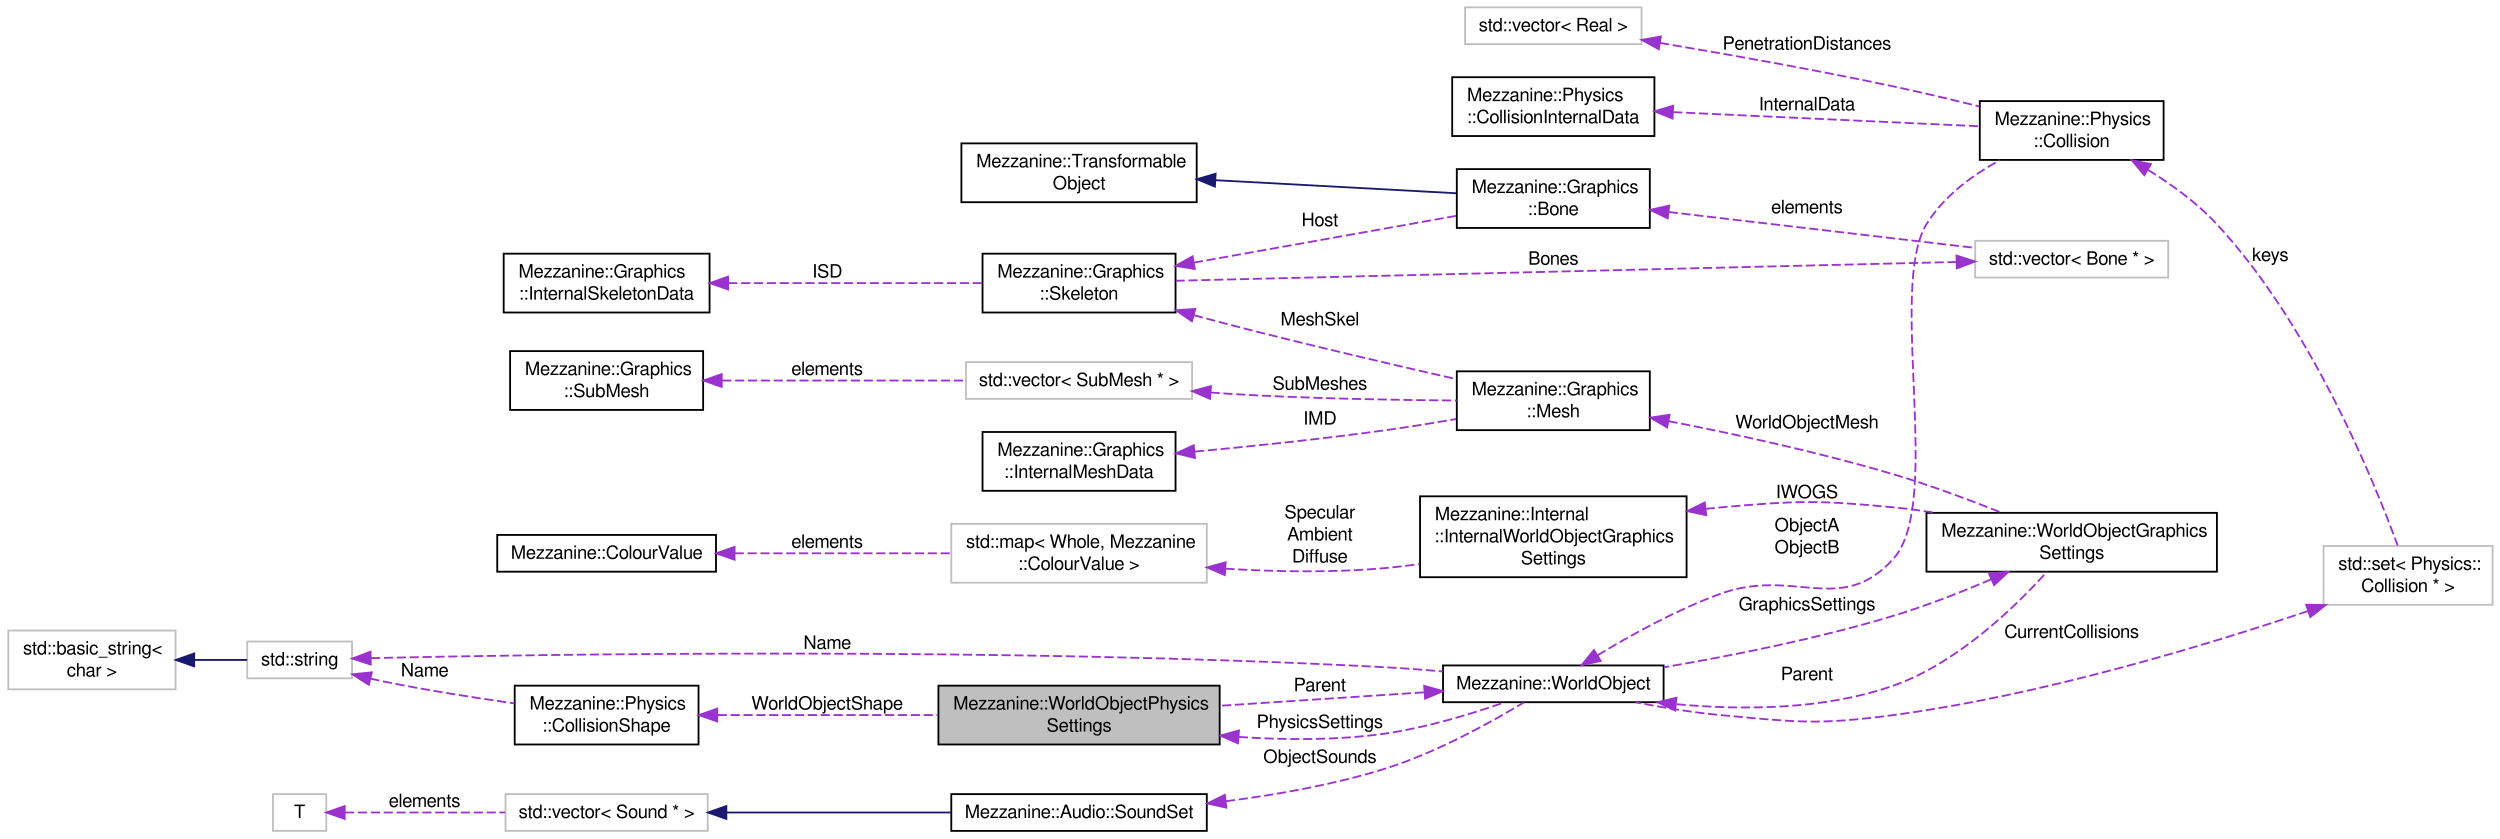
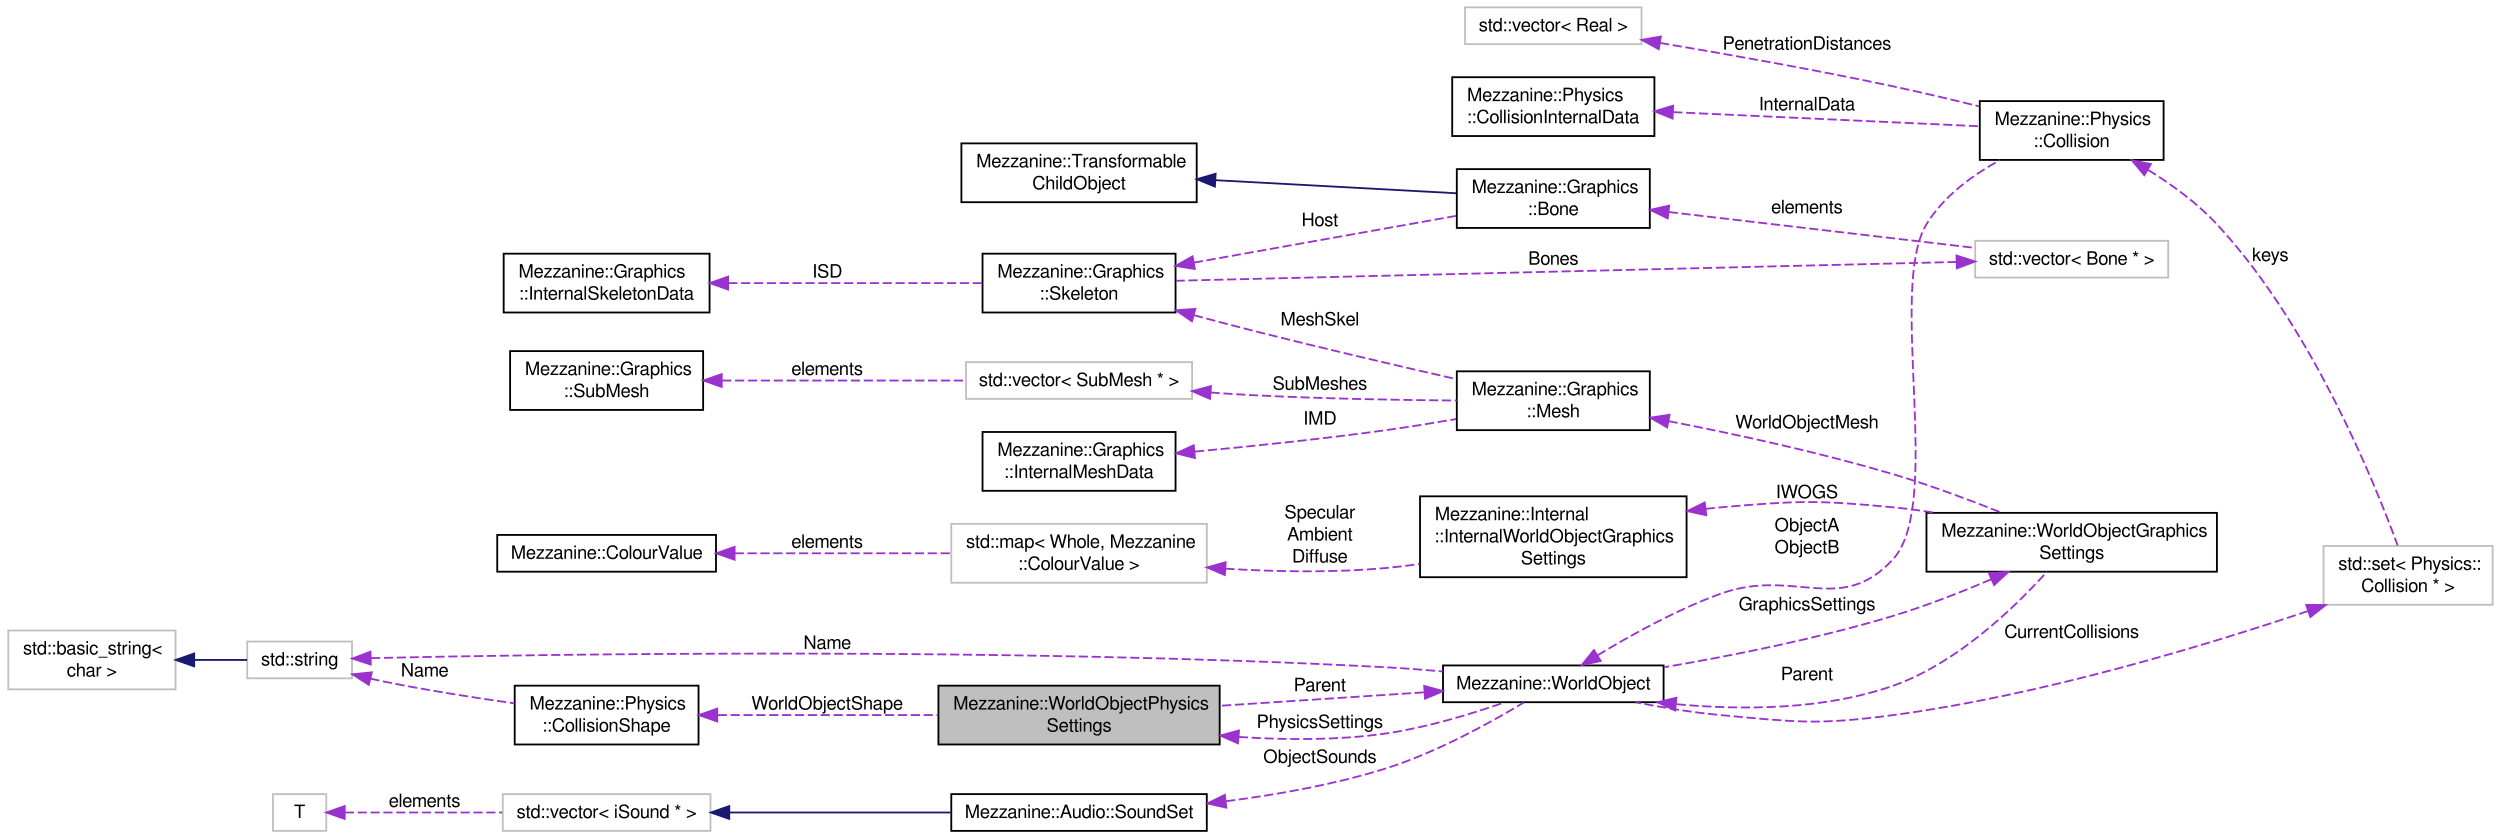
<svg xmlns="http://www.w3.org/2000/svg" xmlns:xlink="http://www.w3.org/1999/xlink" width="1360pt" height="456pt" viewBox="0.00 0.00 1360.00 456.00">
  <g id="graph1" class="graph" transform="scale(1 1) rotate(0) translate(4 452)">
    <g id="node1" class="node">
      <polygon fill="#bfbfbf" stroke="black" points="506.5,-47 506.5,-79 659.5,-79 659.5,-47 506.5,-47" />
      <text text-anchor="start" x="514.5" y="-66" font-family="FreeSans" font-size="10.00">Mezzanine::WorldObjectPhysics</text>
      <text text-anchor="middle" x="583" y="-54" font-family="FreeSans" font-size="10.00">Settings</text>
    </g>
    <g id="node2" class="node">
      <a xlink:href="classMezzanine_1_1WorldObject.xhtml" target="_top" xlink:title="This is the base class from which classes that are insertable into the physical world.">
        <polygon fill="none" stroke="black" points="781,-70 781,-90 901,-90 901,-70 781,-70" />
        <text text-anchor="middle" x="841" y="-77" font-family="FreeSans" font-size="10.00">Mezzanine::WorldObject</text>
      </a>
    </g>
    <g id="edge10" class="edge">
      <path fill="none" stroke="#9a32cd" stroke-dasharray="5,2" d="M669.919,-51.103C695.781,-49.364 724.117,-49.241 750,-53 772.179,-56.221 796.476,-63.64 814.38,-69.887" />
      <polygon fill="#9a32cd" stroke="#9a32cd" points="669.468,-47.627 659.763,-51.875 669.999,-54.607 669.468,-47.627" />
      <text text-anchor="middle" x="714" y="-56" font-family="FreeSans" font-size="10.00"> PhysicsSettings</text>
    </g>
    <g id="edge2" class="edge">
      <path fill="none" stroke="#9a32cd" stroke-dasharray="5,2" d="M770.545,-75.358C736.207,-73.095 694.844,-70.37 659.71,-68.055" />
      <polygon fill="#9a32cd" stroke="#9a32cd" points="770.753,-78.879 780.962,-76.044 771.214,-71.894 770.753,-78.879" />
      <text text-anchor="middle" x="714" y="-76" font-family="FreeSans" font-size="10.00"> Parent</text>
    </g>
    <g id="node17" class="node">
      <a xlink:href="classMezzanine_1_1Physics_1_1Collision.xhtml" target="_top" xlink:title="This is an event class used to track collsions in the physics world.">
        <polygon fill="none" stroke="black" points="1073,-365 1073,-397 1173,-397 1173,-365 1073,-365" />
        <text text-anchor="start" x="1081" y="-384" font-family="FreeSans" font-size="10.00">Mezzanine::Physics</text>
        <text text-anchor="middle" x="1123" y="-372" font-family="FreeSans" font-size="10.00">::Collision</text>
      </a>
    </g>
    <g id="edge22" class="edge">
      <path fill="none" stroke="#9a32cd" stroke-dasharray="5,2" d="M865.051,-95.493C882.888,-106.34 908.145,-120.381 932,-129 972.087,-143.483 997.419,-116.38 1026,-148 1053.25,-178.15 1022.82,-295.311 1044,-330 1053.27,-345.188 1068.97,-356.688 1083.94,-364.888" />
      <polygon fill="#9a32cd" stroke="#9a32cd" points="866.79,-92.453 856.446,-90.158 863.1,-98.402 866.79,-92.453" />
      <text text-anchor="middle" x="979" y="-163" font-family="FreeSans" font-size="10.00"> ObjectA</text>
      <text text-anchor="middle" x="979" y="-151" font-family="FreeSans" font-size="10.00">ObjectB</text>
    </g>
    <g id="node24" class="node">
      <a xlink:href="classMezzanine_1_1WorldObjectGraphicsSettings.xhtml" target="_top" xlink:title="This is a helper class for configuring graphics settings of a World Object.">
        <polygon fill="none" stroke="black" points="1044,-141 1044,-173 1202,-173 1202,-141 1044,-141" />
        <text text-anchor="start" x="1052" y="-160" font-family="FreeSans" font-size="10.00">Mezzanine::WorldObjectGraphics</text>
        <text text-anchor="middle" x="1123" y="-148" font-family="FreeSans" font-size="10.00">Settings</text>
      </a>
    </g>
    <g id="edge28" class="edge">
      <path fill="none" stroke="#9a32cd" stroke-dasharray="5,2" d="M908.063,-68.906C944.014,-65.592 988.501,-65.793 1026,-79 1060.85,-91.275 1092.42,-121.954 1109.55,-140.973" />
      <polygon fill="#9a32cd" stroke="#9a32cd" points="907.267,-65.47 897.681,-69.982 907.988,-72.433 907.267,-65.47" />
      <text text-anchor="middle" x="979" y="-82" font-family="FreeSans" font-size="10.00"> Parent</text>
    </g>
    <g id="node4" class="node">
      <a xlink:href="classMezzanine_1_1Audio_1_1SoundSet.xhtml" target="_top" xlink:title="This is a vector that stores sounds.">
        <polygon fill="none" stroke="black" points="513.5,-0 513.5,-20 652.5,-20 652.5,-0 513.5,-0" />
        <text text-anchor="middle" x="583" y="-7" font-family="FreeSans" font-size="10.00">Mezzanine::Audio::SoundSet</text>
      </a>
    </g>
    <g id="edge4" class="edge">
      <path fill="none" stroke="#9a32cd" stroke-dasharray="5,2" d="M662.928,-16.138C690.91,-19.683 722.259,-25.255 750,-34 777.689,-42.729 807.248,-59.152 824.917,-69.829" />
      <polygon fill="#9a32cd" stroke="#9a32cd" points="663.129,-12.637 652.784,-14.922 662.296,-19.588 663.129,-12.637" />
      <text text-anchor="middle" x="714" y="-37" font-family="FreeSans" font-size="10.00"> ObjectSounds</text>
    </g>
    <g id="node6" class="node">
      <a xlink:title="STL class.">
-         <polygon fill="none" stroke="#bfbfbf" points="271,-0 271,-20 381,-20 381,-0 271,-0" />
-         <text text-anchor="middle" x="326" y="-7" font-family="FreeSans" font-size="10.00">std::vector&lt; Sound * &gt;</text>
+         <polygon fill="none" stroke="#bfbfbf" points="269.5,-0 269.5,-20 382.5,-20 382.5,-0 269.5,-0" />
+         <text text-anchor="middle" x="326" y="-7" font-family="FreeSans" font-size="10.00">std::vector&lt; iSound * &gt;</text>
      </a>
    </g>
    <g id="edge6" class="edge">
-       <path fill="none" stroke="midnightblue" d="M391.375,-10C428.628,-10 475.298,-10 513.254,-10" />
-       <polygon fill="midnightblue" stroke="midnightblue" points="391.133,-6.5 381.133,-10 391.133,-13.5 391.133,-6.5" />
+       <path fill="none" stroke="midnightblue" d="M392.891,-10C429.85,-10 475.716,-10 513.137,-10" />
+       <polygon fill="midnightblue" stroke="midnightblue" points="392.718,-6.5 382.718,-10 392.718,-13.5 392.718,-6.5" />
    </g>
    <g id="node8" class="node">
      <polygon fill="none" stroke="#bfbfbf" points="144.5,-0 144.5,-20 173.5,-20 173.5,-0 144.5,-0" />
      <text text-anchor="middle" x="159" y="-7" font-family="FreeSans" font-size="10.00">T</text>
    </g>
    <g id="edge8" class="edge">
-       <path fill="none" stroke="#9a32cd" stroke-dasharray="5,2" d="M183.709,-10C206.551,-10 241.307,-10 270.751,-10" />
+       <path fill="none" stroke="#9a32cd" stroke-dasharray="5,2" d="M183.543,-10C205.991,-10 240.045,-10 269.229,-10" />
      <polygon fill="#9a32cd" stroke="#9a32cd" points="183.528,-6.5 173.528,-10 183.528,-13.5 183.528,-6.5" />
      <text text-anchor="middle" x="227" y="-13" font-family="FreeSans" font-size="10.00"> elements</text>
    </g>
    <g id="node11" class="node">
      <a xlink:title="STL class.">
        <polygon fill="none" stroke="#bfbfbf" points="130.5,-83 130.5,-103 187.5,-103 187.5,-83 130.5,-83" />
        <text text-anchor="middle" x="159" y="-90" font-family="FreeSans" font-size="10.00">std::string</text>
      </a>
    </g>
    <g id="edge12" class="edge">
      <path fill="none" stroke="#9a32cd" stroke-dasharray="5,2" d="M197.859,-93.985C292.431,-96.111 542.077,-100.087 750,-89 759.987,-88.467 770.57,-87.652 780.851,-86.725" />
      <polygon fill="#9a32cd" stroke="#9a32cd" points="197.705,-90.481 187.627,-93.749 197.544,-97.479 197.705,-90.481" />
      <text text-anchor="middle" x="446" y="-99" font-family="FreeSans" font-size="10.00"> Name</text>
    </g>
    <g id="node52" class="node">
      <a xlink:href="classMezzanine_1_1Physics_1_1CollisionShape.xhtml" target="_top" xlink:title="This is the base class for all collision shapes.">
        <polygon fill="none" stroke="black" points="276,-47 276,-79 376,-79 376,-47 276,-47" />
        <text text-anchor="start" x="284" y="-66" font-family="FreeSans" font-size="10.00">Mezzanine::Physics</text>
        <text text-anchor="middle" x="326" y="-54" font-family="FreeSans" font-size="10.00">::CollisionShape</text>
      </a>
    </g>
    <g id="edge58" class="edge">
      <path fill="none" stroke="#9a32cd" stroke-dasharray="5,2" d="M197.465,-82.844C200.346,-82.186 203.214,-81.563 206,-81 228.817,-76.388 254.294,-72.404 275.884,-69.365" />
      <polygon fill="#9a32cd" stroke="#9a32cd" points="196.637,-79.443 187.727,-85.175 198.267,-86.251 196.637,-79.443" />
      <text text-anchor="middle" x="227" y="-84" font-family="FreeSans" font-size="10.00"> Name</text>
    </g>
    <g id="node13" class="node">
      <a xlink:title="STL class.">
        <polygon fill="none" stroke="#bfbfbf" points="0.5,-77 0.5,-109 91.5,-109 91.5,-77 0.5,-77" />
        <text text-anchor="start" x="8.5" y="-96" font-family="FreeSans" font-size="10.00">std::basic_string&lt;</text>
        <text text-anchor="middle" x="46" y="-84" font-family="FreeSans" font-size="10.00"> char &gt;</text>
      </a>
    </g>
    <g id="edge14" class="edge">
      <path fill="none" stroke="midnightblue" d="M101.885,-93C111.778,-93 121.695,-93 130.425,-93" />
      <polygon fill="midnightblue" stroke="midnightblue" points="101.636,-89.5 91.636,-93 101.636,-96.5 101.636,-89.5" />
    </g>
    <g id="node15" class="node">
      <polygon fill="none" stroke="#bfbfbf" points="1260,-123 1260,-155 1352,-155 1352,-123 1260,-123" />
      <text text-anchor="start" x="1268" y="-142" font-family="FreeSans" font-size="10.00">std::set&lt; Physics::</text>
      <text text-anchor="middle" x="1306" y="-130" font-family="FreeSans" font-size="10.00">Collision * &gt;</text>
    </g>
    <g id="edge16" class="edge">
      <path fill="none" stroke="#9a32cd" stroke-dasharray="5,2" d="M1251.5,-119.576C1195.7,-100.8 1106.07,-73.674 1026,-63 984.589,-57.48 973.6,-59.148 932,-63 916.797,-64.408 900.345,-67.112 885.666,-69.956" />
      <polygon fill="#9a32cd" stroke="#9a32cd" points="1250.58,-122.96 1261.17,-122.863 1252.83,-116.332 1250.58,-122.96" />
      <text text-anchor="middle" x="1123" y="-105" font-family="FreeSans" font-size="10.00"> CurrentCollisions</text>
    </g>
    <g id="edge18" class="edge">
      <path fill="none" stroke="#9a32cd" stroke-dasharray="5,2" d="M1164.56,-359.567C1177.6,-351.505 1191.35,-341.473 1202,-330 1252.98,-275.064 1287.43,-190.487 1300.33,-155.264" />
      <polygon fill="#9a32cd" stroke="#9a32cd" points="1162.51,-356.715 1155.7,-364.827 1166.08,-362.735 1162.51,-356.715" />
      <text text-anchor="middle" x="1231" y="-310" font-family="FreeSans" font-size="10.00"> keys</text>
    </g>
    <g id="node19" class="node">
      <polygon fill="none" stroke="#bfbfbf" points="793,-428 793,-448 889,-448 889,-428 793,-428" />
      <text text-anchor="middle" x="841" y="-435" font-family="FreeSans" font-size="10.00">std::vector&lt; Real &gt;</text>
    </g>
    <g id="edge20" class="edge">
      <path fill="none" stroke="#9a32cd" stroke-dasharray="5,2" d="M899.07,-428.653C935.616,-422.521 983.705,-413.994 1026,-405 1041.27,-401.752 1057.79,-397.822 1072.8,-394.09" />
      <polygon fill="#9a32cd" stroke="#9a32cd" points="898.371,-425.221 889.083,-430.318 899.522,-432.126 898.371,-425.221" />
      <text text-anchor="middle" x="979" y="-425" font-family="FreeSans" font-size="10.00"> PenetrationDistances</text>
    </g>
    <g id="node22" class="node">
      <a xlink:href="structMezzanine_1_1Physics_1_1CollisionInternalData.xhtml" target="_top" xlink:title="Used to insulate the interface from the implementation details for bullet.">
        <polygon fill="none" stroke="black" points="786,-378 786,-410 896,-410 896,-378 786,-378" />
        <text text-anchor="start" x="794" y="-397" font-family="FreeSans" font-size="10.00">Mezzanine::Physics</text>
        <text text-anchor="middle" x="841" y="-385" font-family="FreeSans" font-size="10.00">::CollisionInternalData</text>
      </a>
    </g>
    <g id="edge24" class="edge">
      <path fill="none" stroke="#9a32cd" stroke-dasharray="5,2" d="M906.252,-390.992C957,-388.652 1026.37,-385.455 1072.83,-383.313" />
      <polygon fill="#9a32cd" stroke="#9a32cd" points="905.87,-387.506 896.042,-391.463 906.192,-394.498 905.87,-387.506" />
      <text text-anchor="middle" x="979" y="-392" font-family="FreeSans" font-size="10.00"> InternalData</text>
    </g>
    <g id="edge26" class="edge">
      <path fill="none" stroke="#9a32cd" stroke-dasharray="5,2" d="M1079.22,-136.837C1062.79,-129.831 1043.78,-122.388 1026,-117 985.093,-104.603 937.818,-95.23 901.297,-89.02" />
      <polygon fill="#9a32cd" stroke="#9a32cd" points="1078.01,-140.125 1088.57,-140.893 1080.79,-133.703 1078.01,-140.125" />
      <text text-anchor="middle" x="979" y="-120" font-family="FreeSans" font-size="10.00"> GraphicsSettings</text>
    </g>
    <g id="node27" class="node">
      <a xlink:href="classMezzanine_1_1Graphics_1_1Mesh.xhtml" target="_top" xlink:title="This class is used to check and modify the properties of a graphics mesh.">
        <polygon fill="none" stroke="black" points="788.5,-218 788.5,-250 893.5,-250 893.5,-218 788.5,-218" />
        <text text-anchor="start" x="796.5" y="-237" font-family="FreeSans" font-size="10.00">Mezzanine::Graphics</text>
        <text text-anchor="middle" x="841" y="-225" font-family="FreeSans" font-size="10.00">::Mesh</text>
      </a>
    </g>
    <g id="edge30" class="edge">
      <path fill="none" stroke="#9a32cd" stroke-dasharray="5,2" d="M903.674,-222.9C939.782,-215.898 985.833,-205.928 1026,-194 1045.7,-188.151 1067.09,-180.174 1084.76,-173.124" />
      <polygon fill="#9a32cd" stroke="#9a32cd" points="902.93,-219.479 893.766,-224.796 904.246,-226.354 902.93,-219.479" />
      <text text-anchor="middle" x="979" y="-219" font-family="FreeSans" font-size="10.00"> WorldObjectMesh</text>
    </g>
    <g id="node29" class="node">
      <a xlink:href="classMezzanine_1_1Graphics_1_1InternalMeshData.xhtml" target="_top" xlink:title="This class is used to store the internal structures needed by the Mesh class.">
        <polygon fill="none" stroke="black" points="530.5,-185 530.5,-217 635.5,-217 635.5,-185 530.5,-185" />
        <text text-anchor="start" x="538.5" y="-204" font-family="FreeSans" font-size="10.00">Mezzanine::Graphics</text>
        <text text-anchor="middle" x="583" y="-192" font-family="FreeSans" font-size="10.00">::InternalMeshData</text>
      </a>
    </g>
    <g id="edge32" class="edge">
      <path fill="none" stroke="#9a32cd" stroke-dasharray="5,2" d="M646.1,-206.334C677.411,-209.257 715.766,-213.254 750,-218 762.393,-219.718 775.683,-221.874 788.171,-224.043" />
      <polygon fill="#9a32cd" stroke="#9a32cd" points="646.046,-202.814 635.767,-205.384 645.405,-209.785 646.046,-202.814" />
      <text text-anchor="middle" x="714" y="-221" font-family="FreeSans" font-size="10.00"> IMD</text>
    </g>
    <g id="node31" class="node">
      <a xlink:href="classMezzanine_1_1Graphics_1_1Skeleton.xhtml" target="_top" xlink:title="This class encapsulates the Skeletal animation functionality of a Mesh.">
        <polygon fill="none" stroke="black" points="530.5,-282 530.5,-314 635.5,-314 635.5,-282 530.5,-282" />
        <text text-anchor="start" x="538.5" y="-301" font-family="FreeSans" font-size="10.00">Mezzanine::Graphics</text>
        <text text-anchor="middle" x="583" y="-289" font-family="FreeSans" font-size="10.00">::Skeleton</text>
      </a>
    </g>
    <g id="edge34" class="edge">
      <path fill="none" stroke="#9a32cd" stroke-dasharray="5,2" d="M645.486,-280.535C656.309,-277.614 667.466,-274.668 678,-272 714.759,-262.689 756.398,-252.996 788.39,-245.73" />
      <polygon fill="#9a32cd" stroke="#9a32cd" points="644.4,-277.203 635.668,-283.202 646.235,-283.958 644.4,-277.203" />
      <text text-anchor="middle" x="714" y="-275" font-family="FreeSans" font-size="10.00"> MeshSkel</text>
    </g>
    <g id="node35" class="node">
      <a xlink:href="classMezzanine_1_1Graphics_1_1Bone.xhtml" target="_top" xlink:title="This class encapsulates the bones contained in a skeleton used for animation.">
        <polygon fill="none" stroke="black" points="788.5,-328 788.5,-360 893.5,-360 893.5,-328 788.5,-328" />
        <text text-anchor="start" x="796.5" y="-347" font-family="FreeSans" font-size="10.00">Mezzanine::Graphics</text>
        <text text-anchor="middle" x="841" y="-335" font-family="FreeSans" font-size="10.00">::Bone</text>
      </a>
    </g>
    <g id="edge42" class="edge">
      <path fill="none" stroke="#9a32cd" stroke-dasharray="5,2" d="M645.451,-309.135C689.094,-316.916 746.733,-327.193 788.11,-334.57" />
      <polygon fill="#9a32cd" stroke="#9a32cd" points="645.98,-305.674 635.521,-307.364 644.752,-312.565 645.98,-305.674" />
      <text text-anchor="middle" x="714" y="-329" font-family="FreeSans" font-size="10.00"> Host</text>
    </g>
    <g id="node33" class="node">
      <polygon fill="none" stroke="#bfbfbf" points="1070.5,-301 1070.5,-321 1175.5,-321 1175.5,-301 1070.5,-301" />
      <text text-anchor="middle" x="1123" y="-308" font-family="FreeSans" font-size="10.00">std::vector&lt; Bone * &gt;</text>
    </g>
    <g id="edge36" class="edge">
      <path fill="none" stroke="#9a32cd" stroke-dasharray="5,2" d="M1060.39,-309.493C953.07,-306.909 735.899,-301.681 635.761,-299.27" />
      <polygon fill="#9a32cd" stroke="#9a32cd" points="1060.34,-312.992 1070.42,-309.734 1060.51,-305.995 1060.34,-312.992" />
      <text text-anchor="middle" x="841" y="-308" font-family="FreeSans" font-size="10.00"> Bones</text>
    </g>
    <g id="edge38" class="edge">
      <path fill="none" stroke="#9a32cd" stroke-dasharray="5,2" d="M903.752,-336.657C953.719,-330.809 1022.87,-322.717 1070.07,-317.194" />
      <polygon fill="#9a32cd" stroke="#9a32cd" points="903.237,-333.193 893.711,-337.832 904.05,-340.146 903.237,-333.193" />
      <text text-anchor="middle" x="979" y="-336" font-family="FreeSans" font-size="10.00"> elements</text>
    </g>
    <g id="node37" class="node">
-       <a xlink:href="classMezzanine_1_1TransformableObject.xhtml" target="_top" xlink:title="This is an interface for all 3D objects that can have their full transforms manipulated.">
+       <a xlink:href="classMezzanine_1_1TransformableChildObject.xhtml" target="_top" xlink:title="This is an interface for all child 3D objects that can have their full transforms manipulated...">
        <polygon fill="none" stroke="black" points="519,-342 519,-374 647,-374 647,-342 519,-342" />
        <text text-anchor="start" x="527" y="-361" font-family="FreeSans" font-size="10.00">Mezzanine::Transformable</text>
-         <text text-anchor="middle" x="583" y="-349" font-family="FreeSans" font-size="10.00">Object</text>
+         <text text-anchor="middle" x="583" y="-349" font-family="FreeSans" font-size="10.00">ChildObject</text>
      </a>
    </g>
    <g id="edge40" class="edge">
      <path fill="none" stroke="midnightblue" d="M657.249,-353.971C699.081,-351.701 750.343,-348.919 788.085,-346.871" />
      <polygon fill="midnightblue" stroke="midnightblue" points="656.902,-350.485 647.107,-354.521 657.282,-357.474 656.902,-350.485" />
    </g>
    <g id="node40" class="node">
      <a xlink:href="classMezzanine_1_1Graphics_1_1InternalSkeletonData.xhtml" target="_top" xlink:title="This class is used to store the internal structures needed by the Skeleton class.">
        <polygon fill="none" stroke="black" points="270,-282 270,-314 382,-314 382,-282 270,-282" />
        <text text-anchor="start" x="278" y="-301" font-family="FreeSans" font-size="10.00">Mezzanine::Graphics</text>
        <text text-anchor="middle" x="326" y="-289" font-family="FreeSans" font-size="10.00">::InternalSkeletonData</text>
      </a>
    </g>
    <g id="edge44" class="edge">
      <path fill="none" stroke="#9a32cd" stroke-dasharray="5,2" d="M392.146,-298C435.029,-298 490.141,-298 530.108,-298" />
      <polygon fill="#9a32cd" stroke="#9a32cd" points="392.082,-294.5 382.082,-298 392.082,-301.5 392.082,-294.5" />
      <text text-anchor="middle" x="446" y="-301" font-family="FreeSans" font-size="10.00"> ISD</text>
    </g>
    <g id="node42" class="node">
      <polygon fill="none" stroke="#bfbfbf" points="521.5,-235 521.5,-255 644.5,-255 644.5,-235 521.5,-235" />
      <text text-anchor="middle" x="583" y="-242" font-family="FreeSans" font-size="10.00">std::vector&lt; SubMesh * &gt;</text>
    </g>
    <g id="edge46" class="edge">
      <path fill="none" stroke="#9a32cd" stroke-dasharray="5,2" d="M654.522,-238.471C662.439,-237.899 670.387,-237.39 678,-237 714.888,-235.109 756.524,-234.367 788.483,-234.093" />
      <polygon fill="#9a32cd" stroke="#9a32cd" points="654.247,-234.982 644.539,-239.225 654.774,-241.962 654.247,-234.982" />
      <text text-anchor="middle" x="714" y="-240" font-family="FreeSans" font-size="10.00"> SubMeshes</text>
    </g>
    <g id="node44" class="node">
      <a xlink:href="classMezzanine_1_1Graphics_1_1SubMesh.xhtml" target="_top" xlink:title="This class represents a sub-section of an overall mesh.">
        <polygon fill="none" stroke="black" points="273.5,-229 273.5,-261 378.5,-261 378.5,-229 273.5,-229" />
        <text text-anchor="start" x="281.5" y="-248" font-family="FreeSans" font-size="10.00">Mezzanine::Graphics</text>
        <text text-anchor="middle" x="326" y="-236" font-family="FreeSans" font-size="10.00">::SubMesh</text>
      </a>
    </g>
    <g id="edge48" class="edge">
      <path fill="none" stroke="#9a32cd" stroke-dasharray="5,2" d="M388.876,-245C429.205,-245 481.322,-245 521.399,-245" />
      <polygon fill="#9a32cd" stroke="#9a32cd" points="388.628,-241.5 378.628,-245 388.628,-248.5 388.628,-241.5" />
      <text text-anchor="middle" x="446" y="-248" font-family="FreeSans" font-size="10.00"> elements</text>
    </g>
    <g id="node46" class="node">
      <a xlink:href="classMezzanine_1_1Internal_1_1InternalWorldObjectGraphicsSettings.xhtml" target="_top" xlink:title="Used to store internal data about an world objects.">
        <polygon fill="none" stroke="black" points="768.5,-138 768.5,-182 913.5,-182 913.5,-138 768.5,-138" />
        <text text-anchor="start" x="776.5" y="-169" font-family="FreeSans" font-size="10.00">Mezzanine::Internal</text>
        <text text-anchor="start" x="776.5" y="-157" font-family="FreeSans" font-size="10.00">::InternalWorldObjectGraphics</text>
        <text text-anchor="middle" x="841" y="-145" font-family="FreeSans" font-size="10.00">Settings</text>
      </a>
    </g>
    <g id="edge50" class="edge">
      <path fill="none" stroke="#9a32cd" stroke-dasharray="5,2" d="M923.861,-175.191C926.602,-175.495 929.321,-175.766 932,-176 973.62,-179.631 984.417,-180.034 1026,-176 1033.52,-175.271 1041.31,-174.231 1049.07,-173.009" />
      <polygon fill="#9a32cd" stroke="#9a32cd" points="924.218,-171.708 913.866,-173.961 923.363,-178.656 924.218,-171.708" />
      <text text-anchor="middle" x="979" y="-181" font-family="FreeSans" font-size="10.00"> IWOGS</text>
    </g>
    <g id="node48" class="node">
      <polygon fill="none" stroke="#bfbfbf" points="513.5,-135 513.5,-167 652.5,-167 652.5,-135 513.5,-135" />
      <text text-anchor="start" x="521.5" y="-154" font-family="FreeSans" font-size="10.00">std::map&lt; Whole, Mezzanine</text>
      <text text-anchor="middle" x="583" y="-142" font-family="FreeSans" font-size="10.00">::ColourValue &gt;</text>
    </g>
    <g id="edge52" class="edge">
      <path fill="none" stroke="#9a32cd" stroke-dasharray="5,2" d="M662.6,-142.643C690.301,-140.939 721.556,-140.366 750,-143 755.921,-143.548 762.032,-144.293 768.153,-145.167" />
      <polygon fill="#9a32cd" stroke="#9a32cd" points="662.309,-139.155 652.567,-143.319 662.779,-146.139 662.309,-139.155" />
      <text text-anchor="middle" x="714" y="-170" font-family="FreeSans" font-size="10.00"> Specular</text>
      <text text-anchor="middle" x="714" y="-158" font-family="FreeSans" font-size="10.00">Ambient</text>
      <text text-anchor="middle" x="714" y="-146" font-family="FreeSans" font-size="10.00">Diffuse</text>
    </g>
    <g id="node50" class="node">
      <a xlink:href="classMezzanine_1_1ColourValue.xhtml" target="_top" xlink:title="This is a simple class for holding 4 reals representing the colour any give object or lightsource can...">
        <polygon fill="none" stroke="black" points="266.5,-141 266.5,-161 385.5,-161 385.5,-141 266.5,-141" />
        <text text-anchor="middle" x="326" y="-148" font-family="FreeSans" font-size="10.00">Mezzanine::ColourValue</text>
      </a>
    </g>
    <g id="edge54" class="edge">
      <path fill="none" stroke="#9a32cd" stroke-dasharray="5,2" d="M395.673,-151C432.167,-151 476.733,-151 513.24,-151" />
      <polygon fill="#9a32cd" stroke="#9a32cd" points="395.607,-147.5 385.607,-151 395.607,-154.5 395.607,-147.5" />
      <text text-anchor="middle" x="446" y="-154" font-family="FreeSans" font-size="10.00"> elements</text>
    </g>
    <g id="edge56" class="edge">
      <path fill="none" stroke="#9a32cd" stroke-dasharray="5,2" d="M386.445,-63C422.201,-63 467.838,-63 506.135,-63" />
      <polygon fill="#9a32cd" stroke="#9a32cd" points="386.162,-59.5 376.162,-63 386.162,-66.5 386.162,-59.5" />
      <text text-anchor="middle" x="446" y="-66" font-family="FreeSans" font-size="10.00"> WorldObjectShape</text>
    </g>
  </g>
</svg>
